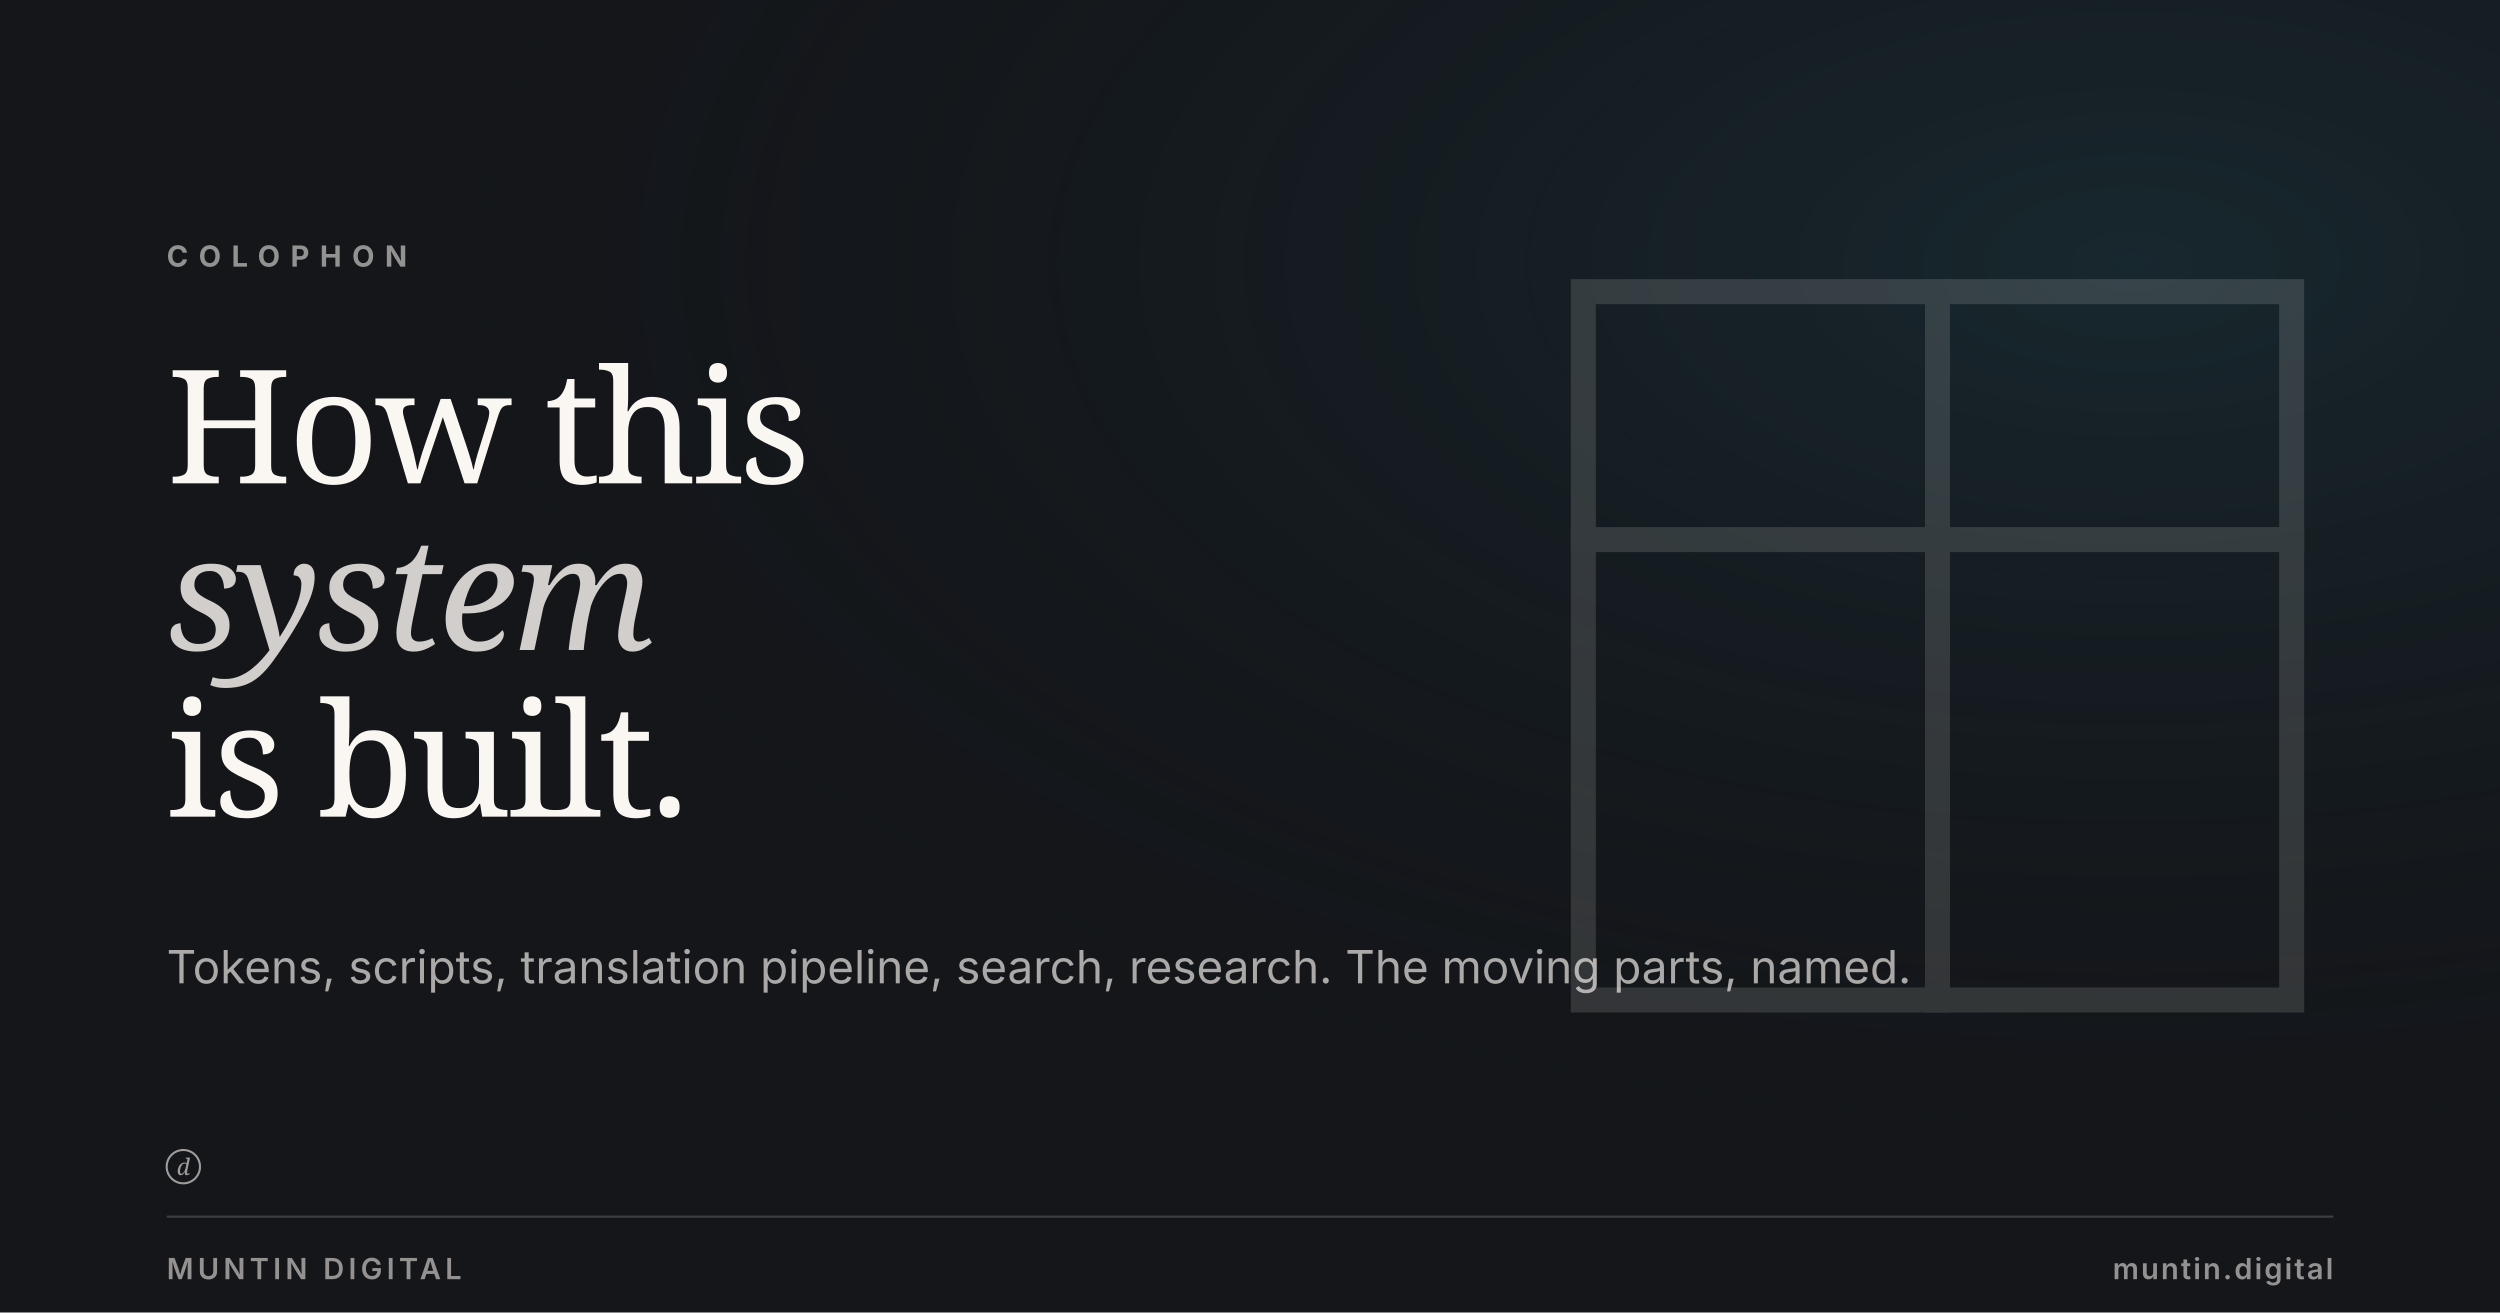
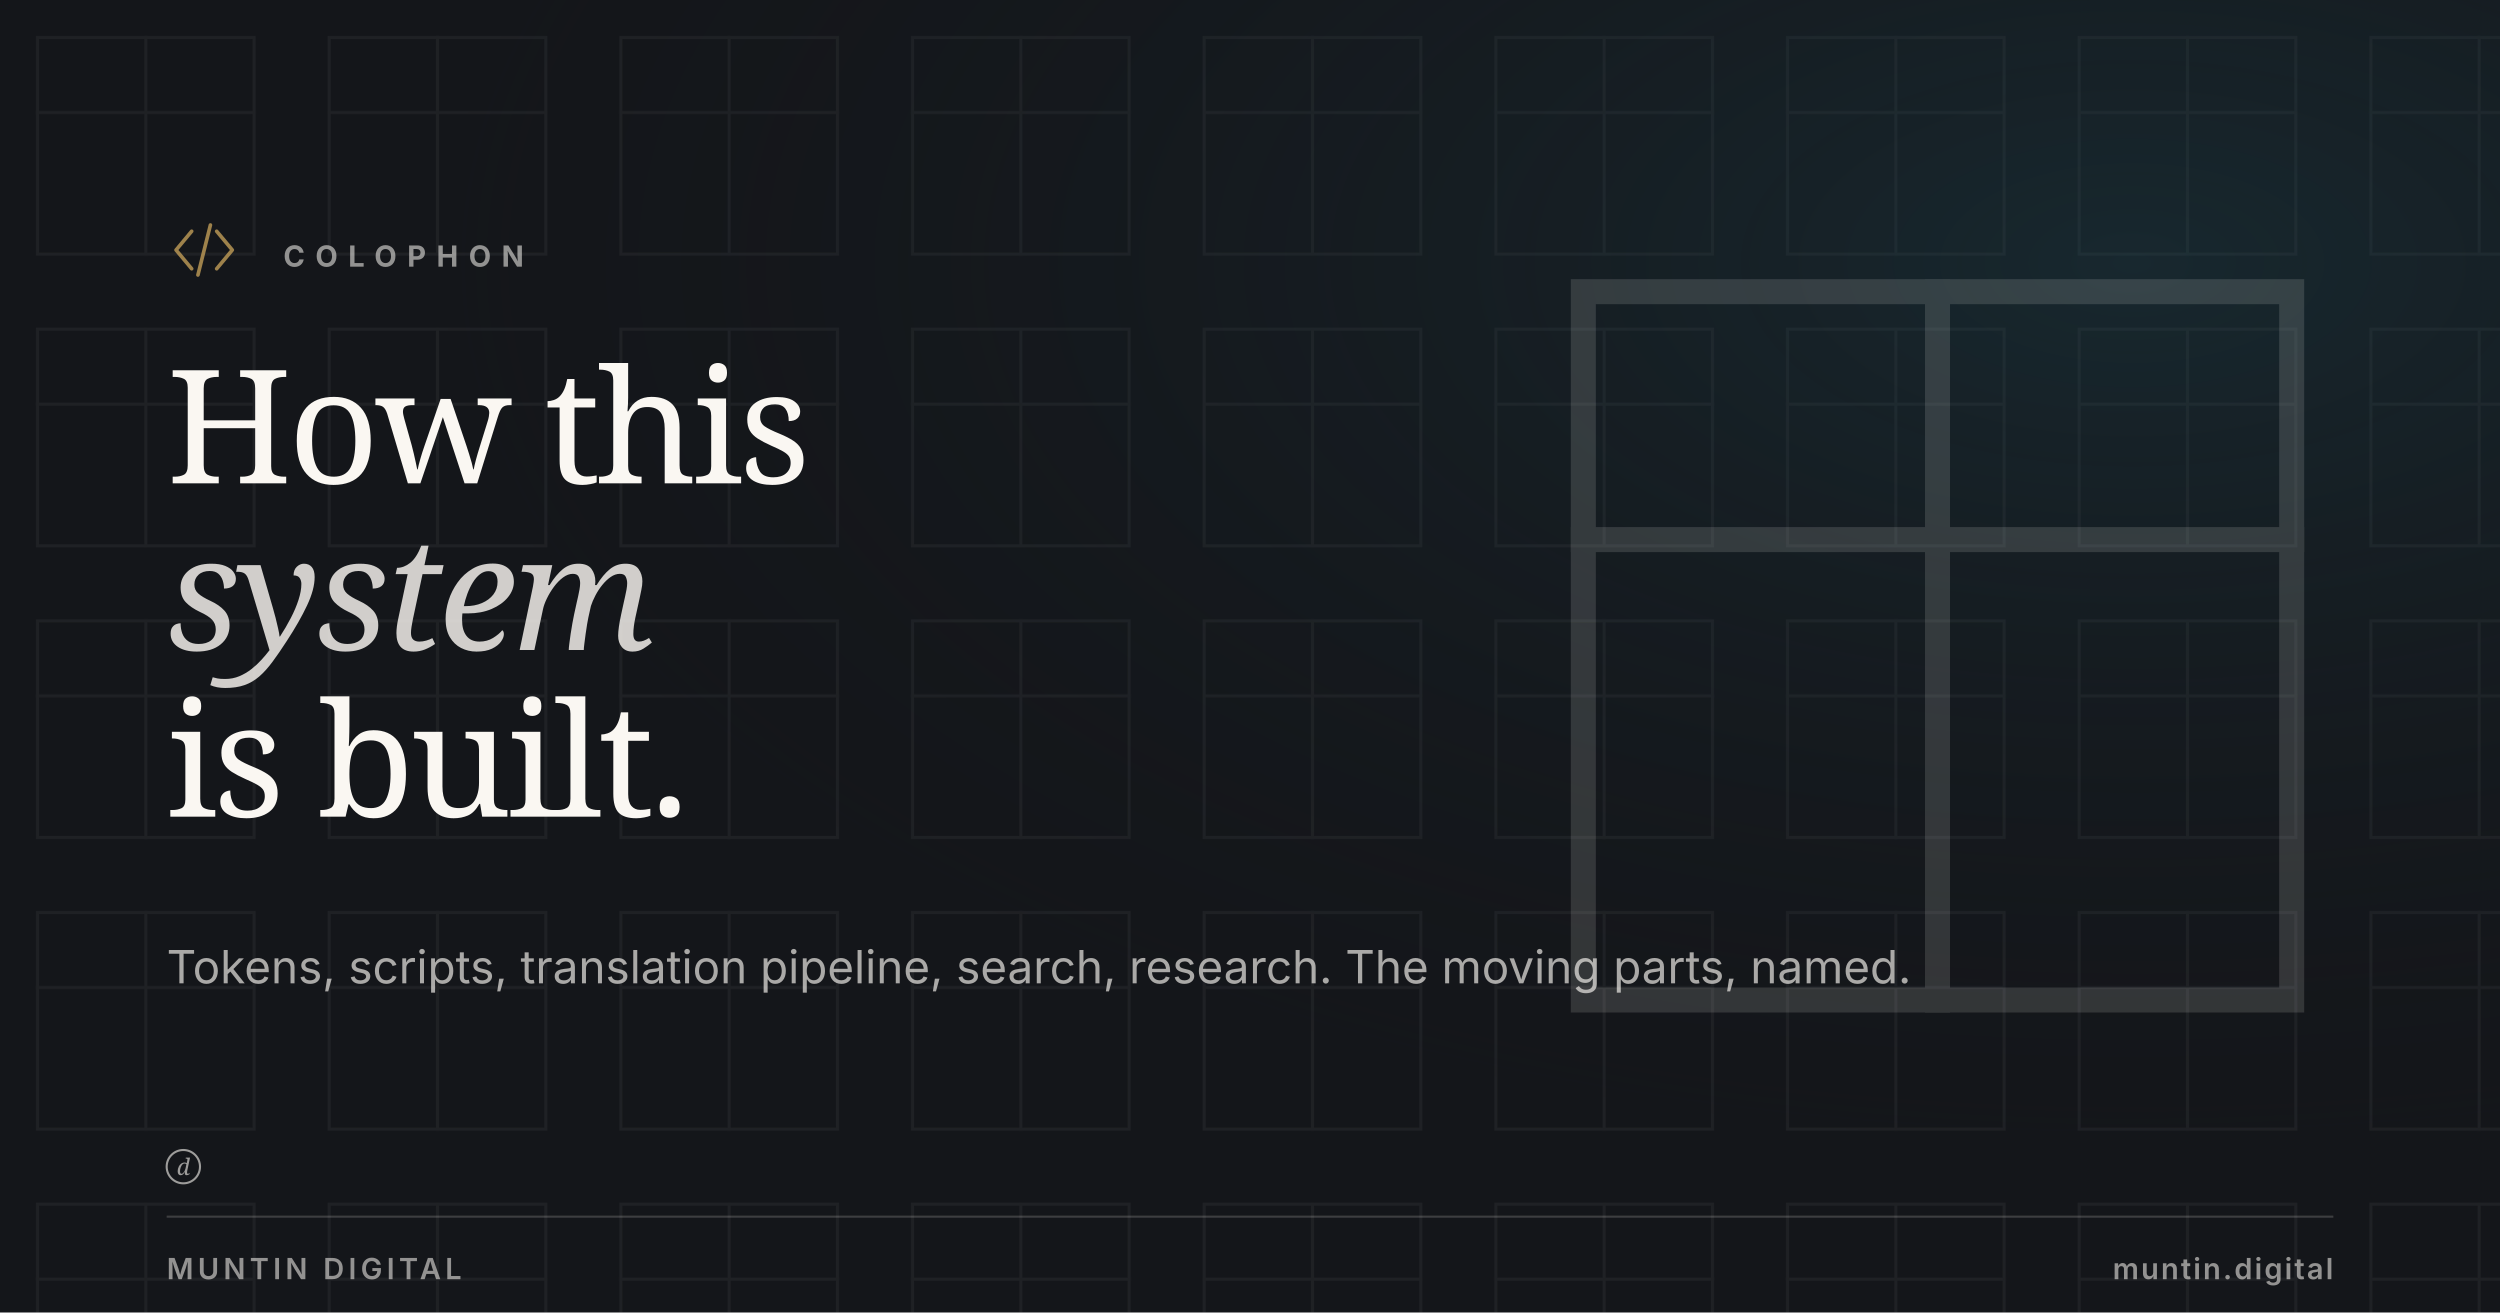
<svg xmlns="http://www.w3.org/2000/svg" viewBox="0 0 1200 630" width="1200" height="630">
  <defs>
    <radialGradient id="glow" cx="85%" cy="20%" r="70%">
      <stop offset="0%" stop-color="#1F4E5B" stop-opacity="0.32" />
      <stop offset="100%" stop-color="#14161A" stop-opacity="0" />
    </radialGradient>
  </defs>
  <rect width="1200" height="630" fill="#14161A" />
+   <defs>
+     <pattern id="muntinField" x="0" y="0" width="140" height="140" patternUnits="userSpaceOnUse">
+       <g transform="translate(18, 18)" fill="none" stroke="#FAF7F2" stroke-width="1.5" stroke-linecap="square" stroke-linejoin="miter">
+         <rect x="0" y="0" width="104" height="104" />
+         <line x1="52" y1="0" x2="52" y2="104" />
+         <line x1="0" y1="36" x2="104" y2="36" />
+       </g>
+     </pattern>
+   </defs>
+   <rect width="1200" height="630" fill="url(#muntinField)" opacity="0.05" />
  <rect width="1200" height="630" fill="url(#glow)" />
  <g transform="translate(760, 140)" stroke="#FAF7F2" stroke-width="12" stroke-linecap="square" stroke-linejoin="miter" fill="none" opacity="0.14">
    <rect x="0" y="0" width="340" height="340" />
    <line x1="170" y1="0" x2="170" y2="340" />
    <line x1="0" y1="119" x2="340" y2="119" />
  </g>
-   <text x="80" y="128" font-family="Inter, Arial, sans-serif" font-size="14" font-weight="700" letter-spacing="5" fill="#FAF7F2" opacity="0.55">COLOPHON</text>
+   <g transform="translate(80, 102) scale(1.5)" fill="none" stroke="#C5A059" stroke-width="1.167" stroke-linecap="round" stroke-linejoin="round" color="#C5A059" opacity="0.78">
+     <polyline points="8 6 3 12 8 18" />
+     <polyline points="16 6 21 12 16 18" />
+     <line x1="14" y1="4" x2="10" y2="20" />
+   </g>
+   <text x="136" y="128" font-family="Inter, Arial, sans-serif" font-size="14" font-weight="700" letter-spacing="5" fill="#FAF7F2" opacity="0.55">COLOPHON</text>
  <text x="80" y="232" font-family="Fraunces, Georgia, serif" font-size="76" font-weight="500" letter-spacing="-2" fill="#FAF7F2">How this</text>
  <text x="80" y="312" font-family="Fraunces, Georgia, serif" font-style="italic" font-size="76" font-weight="400" letter-spacing="-2" fill="#FAF7F2" opacity="0.82">system</text>
  <text x="80" y="392" font-family="Fraunces, Georgia, serif" font-size="76" font-weight="500" letter-spacing="-2" fill="#FAF7F2">is built.</text>
  <text x="80" y="472" font-family="Inter, Arial, sans-serif" font-size="22" font-weight="400" fill="#FAF7F2" opacity="0.65">Tokens, scripts, translation pipeline, search, research. The moving parts, named.</text>
  <g transform="translate(80, 552)" fill="#FAF7F2" opacity="0.6">
    <circle cx="8" cy="8" r="8" fill="none" stroke="#FAF7F2" stroke-width="1" />
    <text x="8" y="12" text-anchor="middle" font-family="Fraunces, Georgia, serif" font-style="italic" font-size="11" font-weight="500" fill="#FAF7F2">d</text>
  </g>
  <line x1="80" y1="584" x2="1120" y2="584" stroke="rgba(250,247,242,0.18)" stroke-width="1" />
  <text x="80" y="614" font-family="Inter, Arial, sans-serif" font-size="14" font-weight="600" letter-spacing="2" fill="rgba(250,247,242,0.55)">MUNTIN DIGITAL</text>
  <text x="1120" y="614" text-anchor="end" font-family="Inter, Arial, sans-serif" font-size="14" font-weight="600" letter-spacing="1" fill="rgba(250,247,242,0.55)">muntin.digital</text>
</svg>
